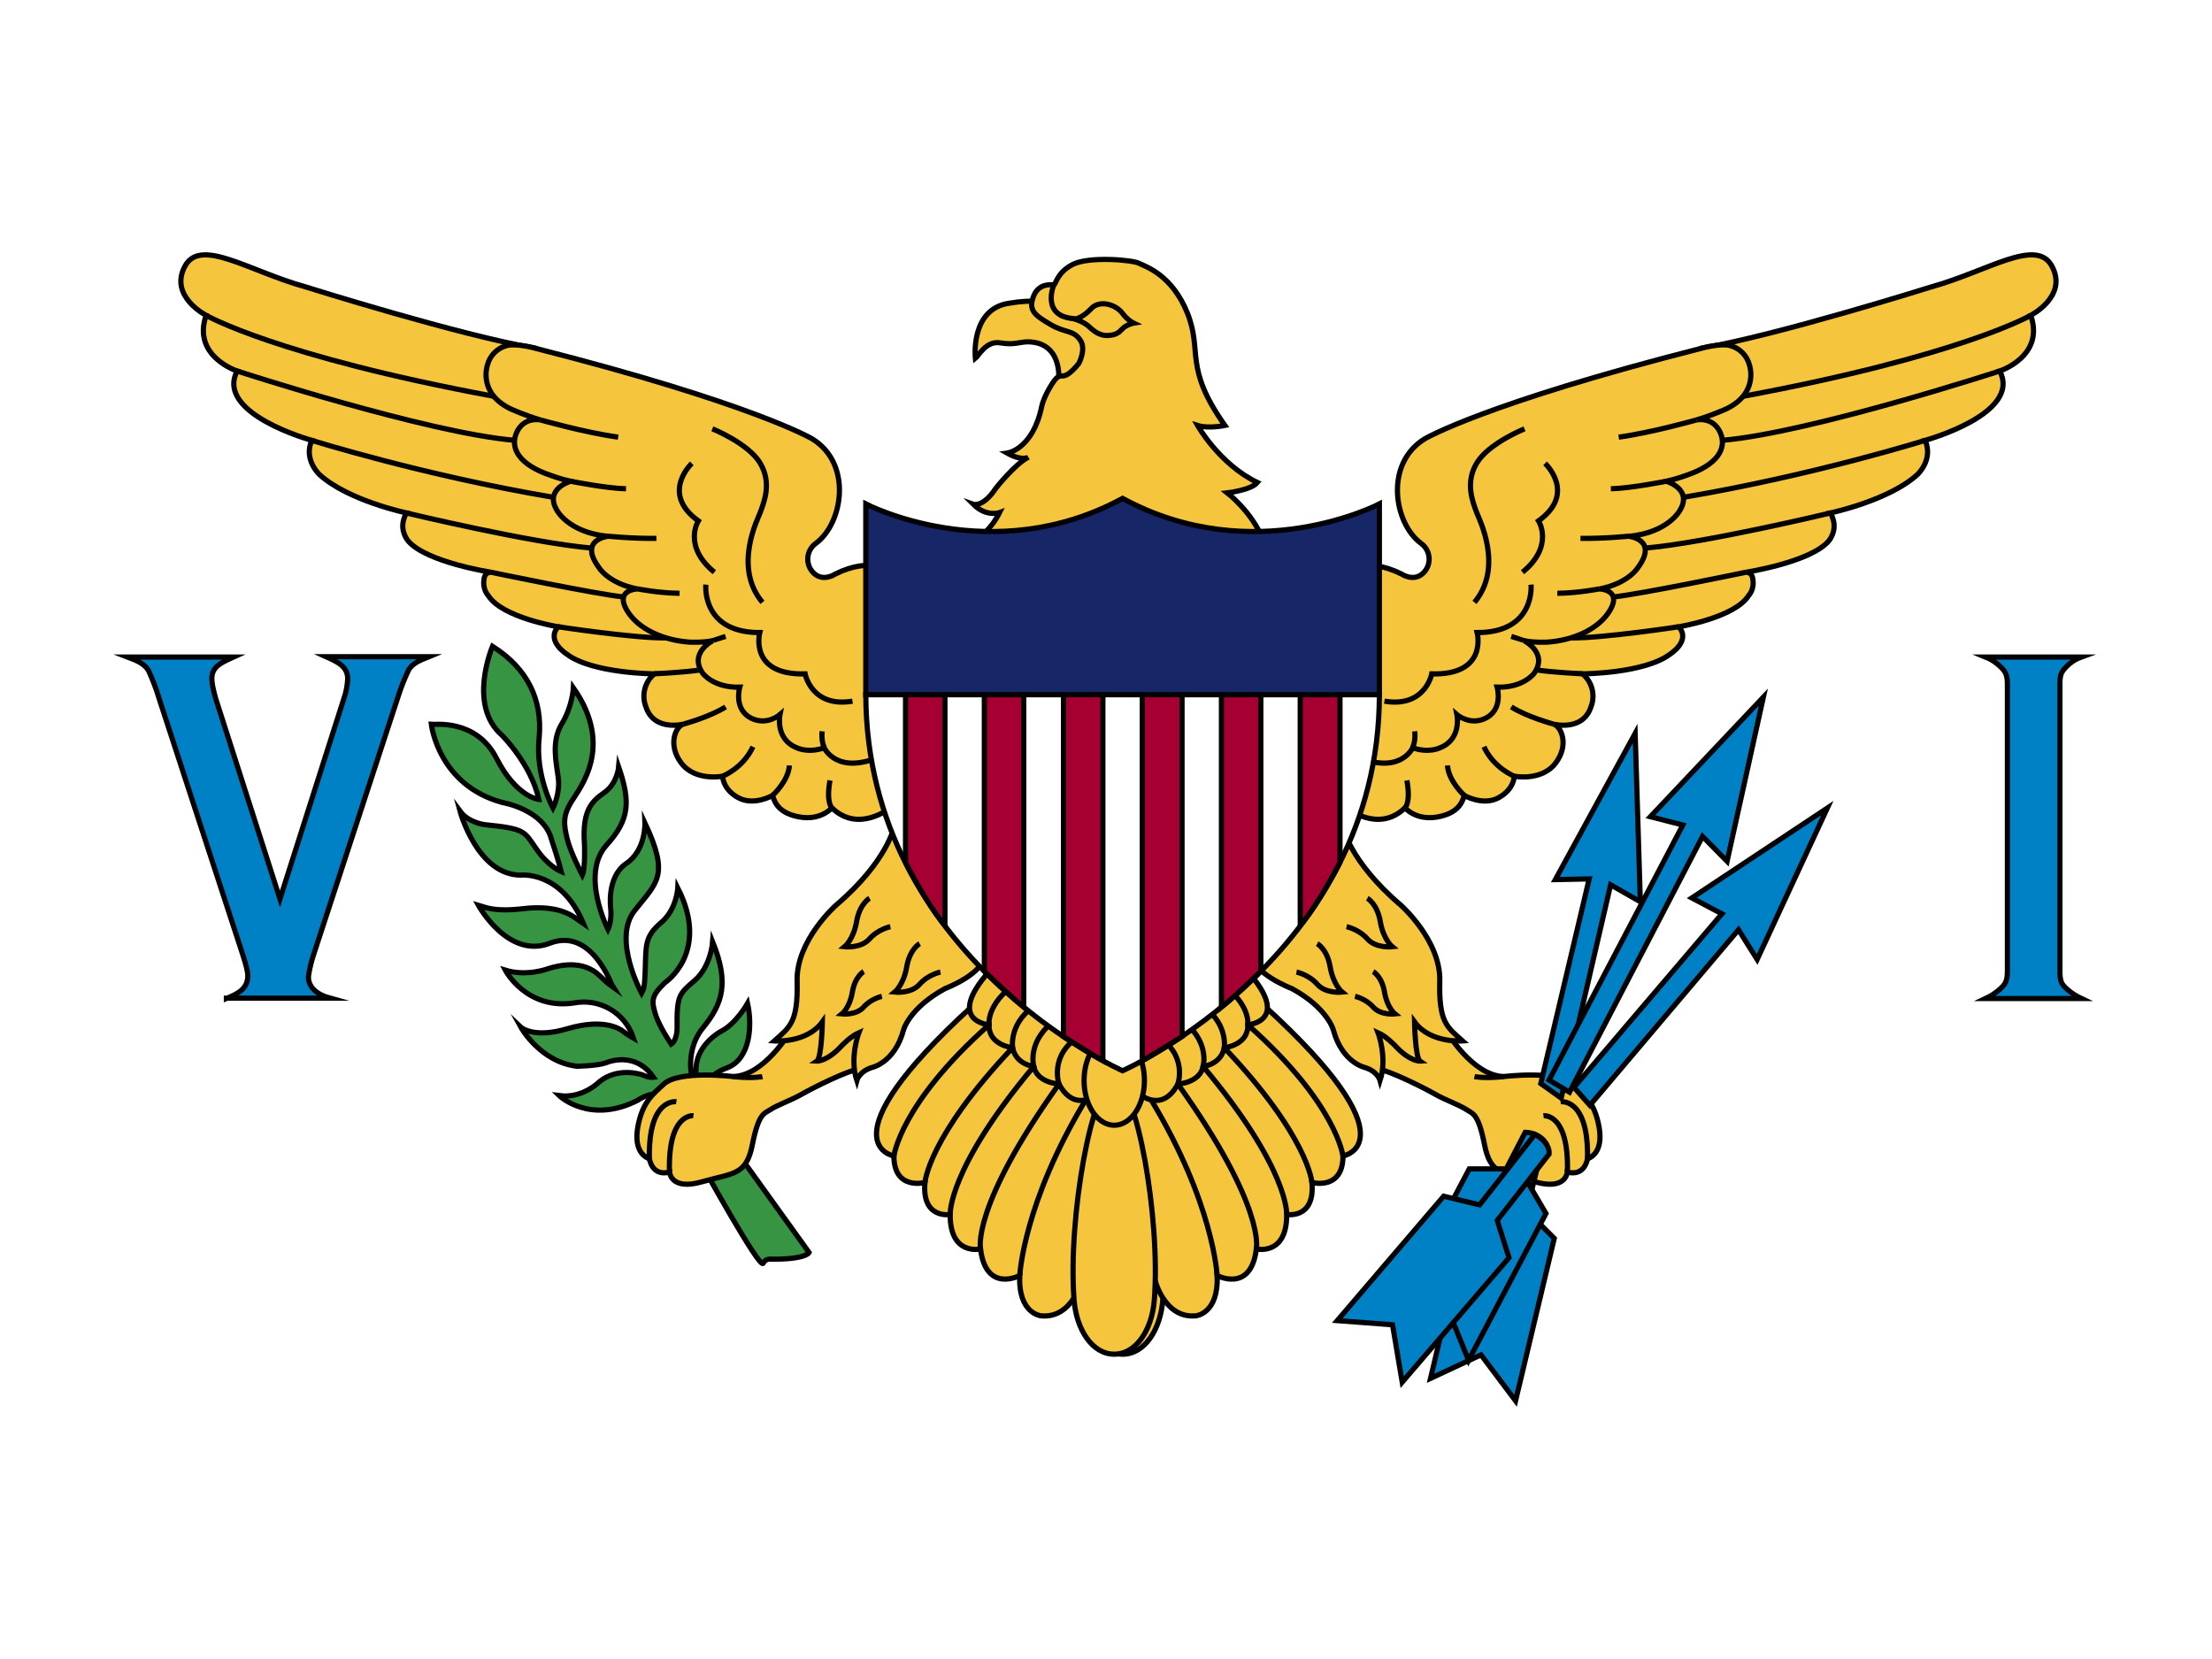
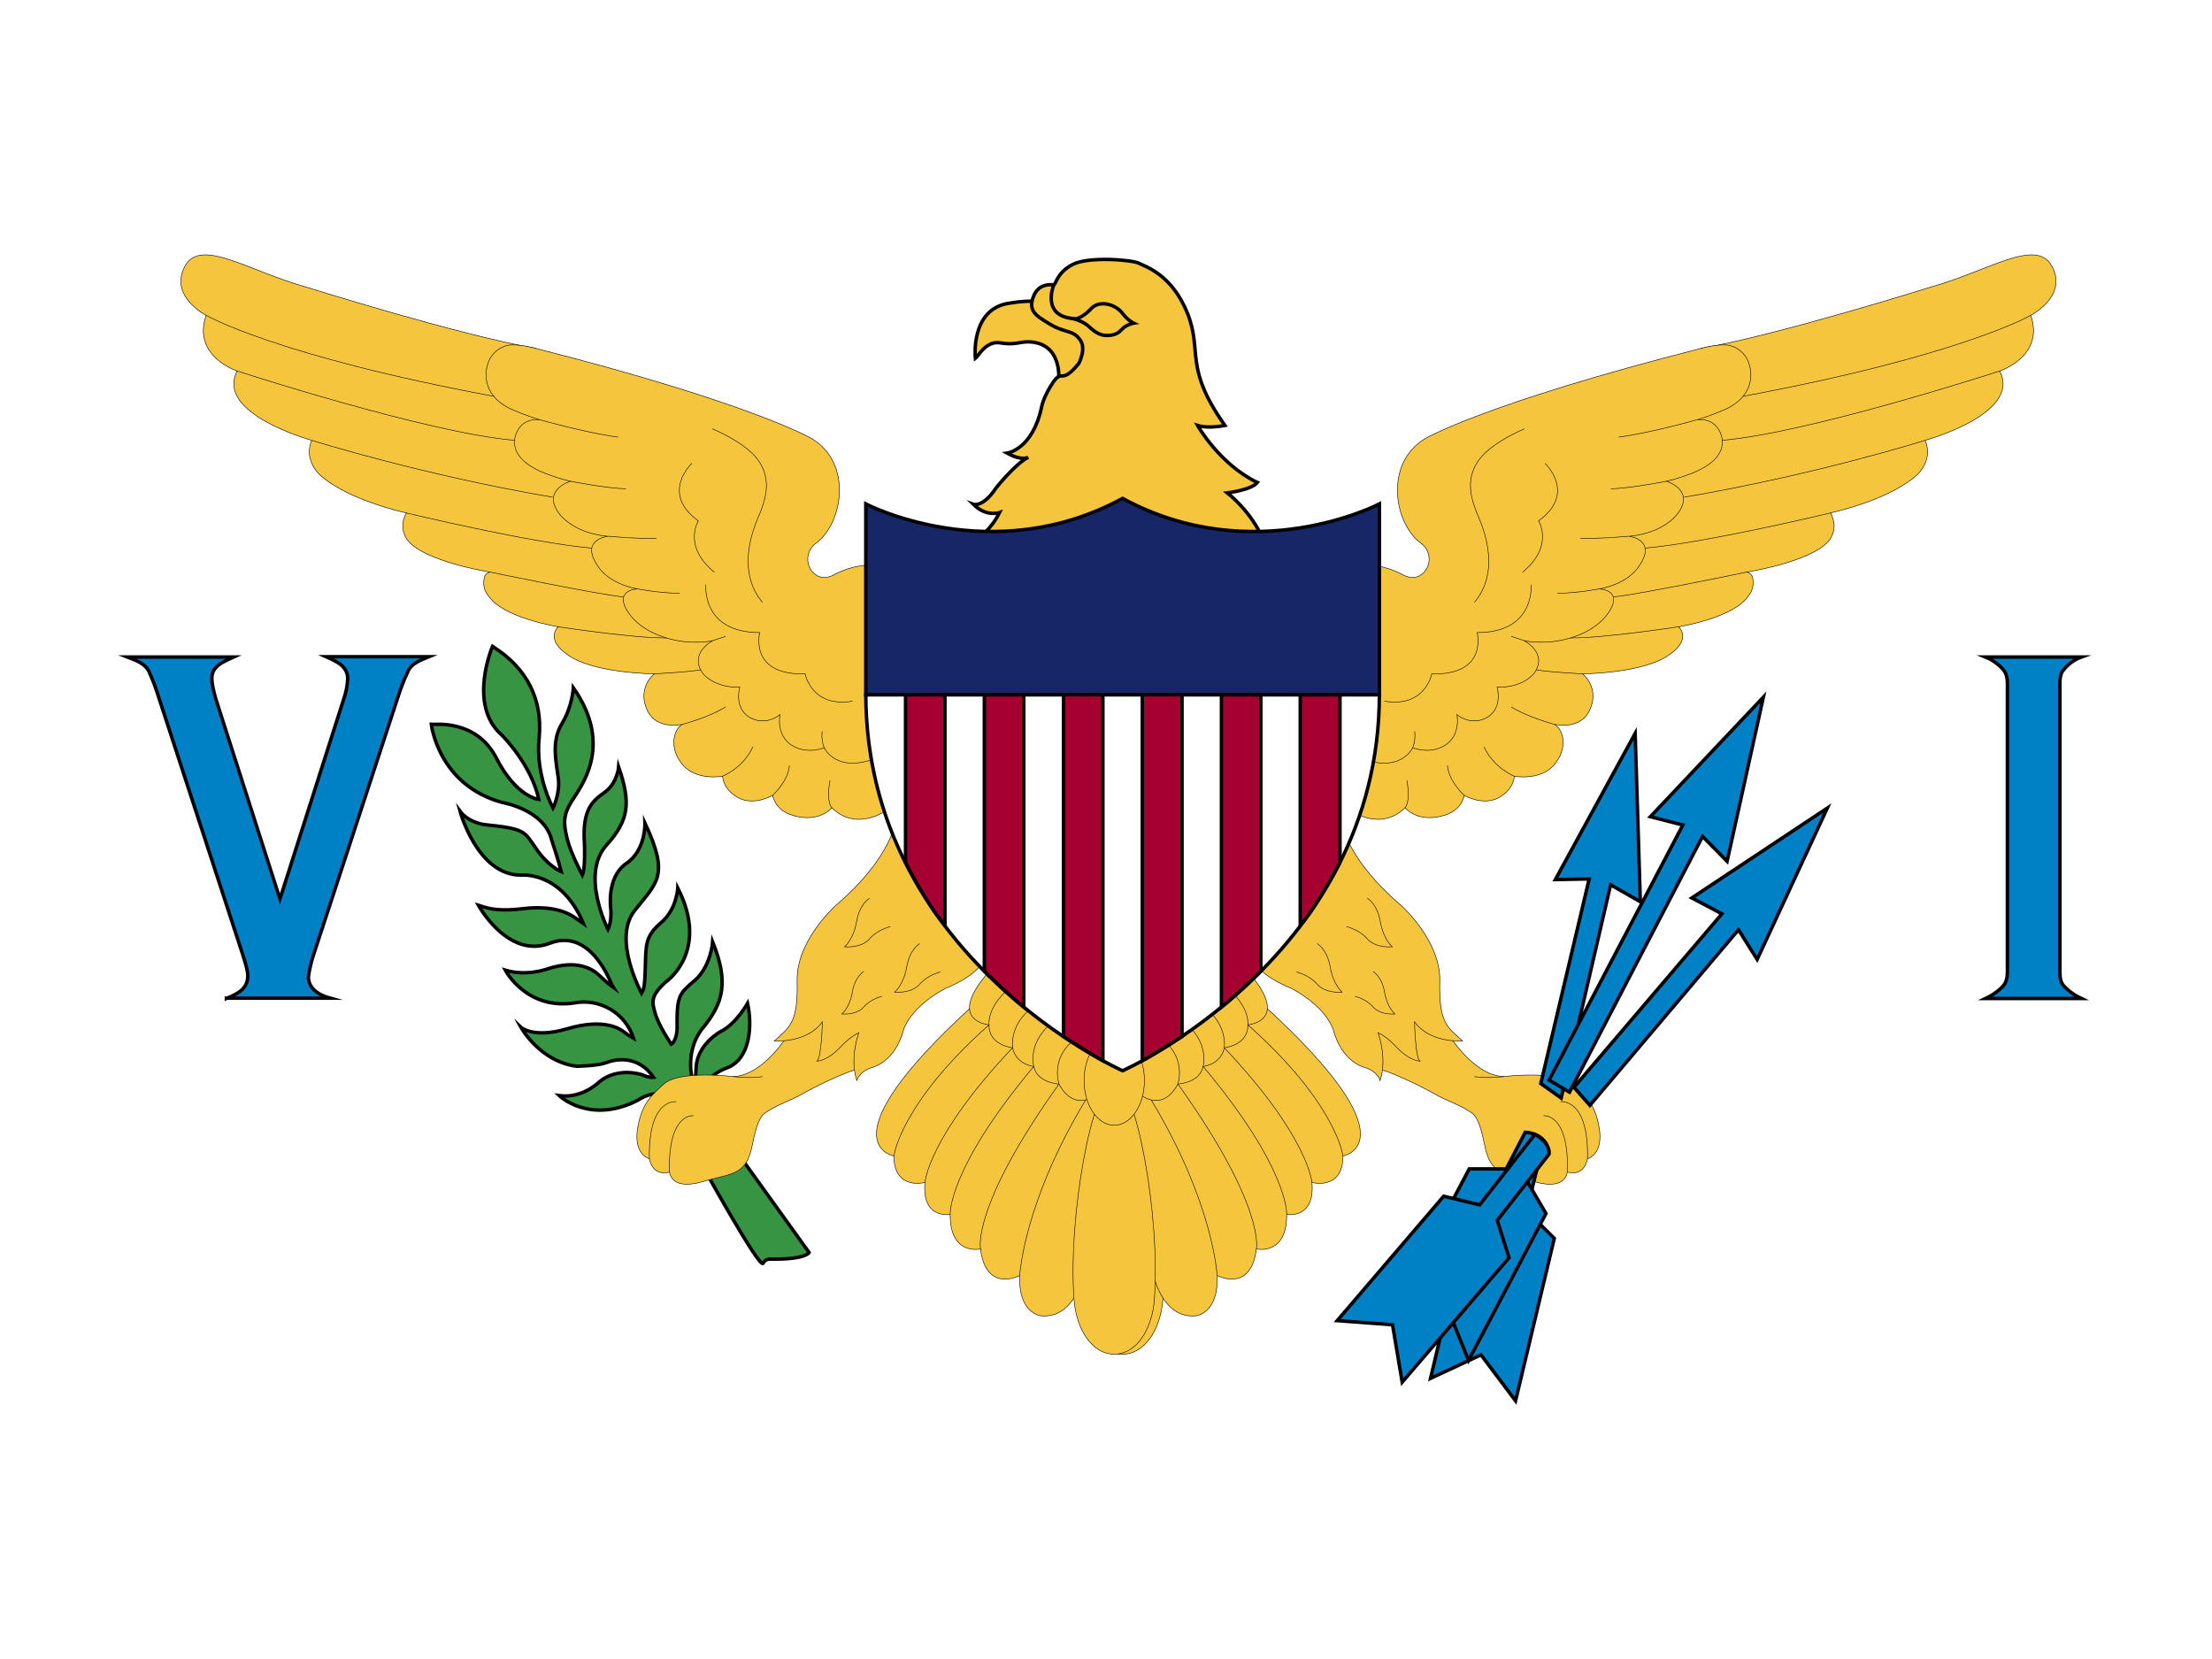
<svg xmlns="http://www.w3.org/2000/svg" xmlns:xlink="http://www.w3.org/1999/xlink" id="flag-icon-css-vi" viewBox="0 0 640 480">
  <path fill="#fff" d="M0 0h640v480H0z" />
-   <path fill="#369443" stroke="#010002" stroke-miterlimit="10" stroke-width="1.5" d="M204.3 315s-.5-3.6 6.2-6.1c6.6-2.6 7.2-12.2 5.8-18.6 0 0-3.4 6-7.7 8.1 0 0-6.8 3.6-7.2 10.4 0 0 0 2.5-.5 4.5-.3 1-3.4-8.6 2.4-15.8 6-7.3 7.6-13.3 2.9-25 0 0-.5 7-5.1 11.1-4.7 4-5.3 4.4-5.2 14 0 0 0 3.4-1.7 4.5 0 0-3.6-5.3-4.6-8.8-1-3.5-1.4-5 2.8-9 0 0 13.2-8.7 3.7-27.4 0 0-.3 6.4-5 10.2-4.5 3.9-4.2 6.4-4.4 13-.2 6.7-.6 6.2-1.1 7.2 0 0-8.5-15.6-2-23.8 6.5-8.3 10.2-10 3-25.4 0 0 .3 8-5.5 11.8-5.7 4-4.4 13-4.4 13s.4 3.5-.8 6c0 0-8.1-15.9-.4-24.4 6.6-7.3 7-12.4 3.5-22.6 0 0-.4 4.7-4 7.3-3.7 2.6-6.6 5.1-5.9 15 0 0 .3 7-.6 9 0 0-3.4-6.4-4.4-10.5-1-4.2-1.3-6.6 1.2-10.7s12.5-16 .6-33c0 0-.3 5.5-3.4 10.5-3 5-1.6 10.9-1 15.4.7 4.5-1.5 8.9-1.5 8.9s-5.2-9.5-4-20.4c1-11-3.4-20-13.5-26.4 0 0-7.3 17 2.7 25.7 0 0 8.5 8.4 10.7 18.6 0 0-6.5-.6-12.3-12-5.9-11.4-18-9.6-18.8-9.7 0 0 2 17.6 20.6 22.6 0 0 12 2 14.2 10.8 0 0 2 6 2.8 9.2 0 0-3.8-1.5-7.3-6.7-3.5-5-3-5.7-14.8-6.9 0 0-4.7-.5-7.2-3.9 0 0 5 18.6 17.7 18.5 0 0 11.6-1.3 18 14l-2.9-2c-1.7-1.1-6-3.3-14.5-2.3s-10.9-.4-13-1c0 0 8.6 15.7 20.7 11 12.2-4.7 18 12.4 18.2 12.7 0 0-1.7-1.2-3.8-3.3-2.2-2.1-6.6-4.7-15-2 0 0-6.1 2.3-12.3.4 0 0 6 11.5 19.8 9.5a15.1 15.1 0 0117.3 10.2s-1.8-1-3-2c-1.3-1-6-3.7-16-.8-10 3-13.6-.4-13.6-.4s5.5 10 16.2 11.3c0 0 6-.1 8.4-1 2.5-1 9.2-2.5 13.8 4.2 0 0-1.3.2-3.2-.7 0 0-7-2.5-12.5 2 0 0-4.8 4.9-11.6 4 0 0 8.8 8.5 22.8 1.3 0 0 4.7-3.4 8.2-.8 3.5 2.7 11.5-2.6 11.5-2.6z" />
-   <g fill="#f4c53d" stroke="#010002" stroke-miterlimit="10" stroke-width="1.5">
+   <path fill="#369443" stroke="#010002" stroke-miterlimit="10" strokeWidth="1.5" d="M204.3 315s-.5-3.6 6.2-6.1c6.6-2.6 7.2-12.2 5.8-18.6 0 0-3.4 6-7.7 8.1 0 0-6.8 3.6-7.2 10.4 0 0 0 2.5-.5 4.5-.3 1-3.4-8.6 2.4-15.8 6-7.3 7.6-13.3 2.9-25 0 0-.5 7-5.1 11.1-4.7 4-5.3 4.4-5.2 14 0 0 0 3.4-1.7 4.5 0 0-3.6-5.3-4.6-8.8-1-3.5-1.4-5 2.8-9 0 0 13.2-8.7 3.7-27.4 0 0-.3 6.4-5 10.2-4.5 3.9-4.2 6.4-4.4 13-.2 6.7-.6 6.2-1.1 7.2 0 0-8.5-15.6-2-23.8 6.5-8.3 10.2-10 3-25.4 0 0 .3 8-5.5 11.8-5.7 4-4.4 13-4.4 13s.4 3.5-.8 6c0 0-8.1-15.9-.4-24.4 6.6-7.3 7-12.4 3.5-22.6 0 0-.4 4.7-4 7.3-3.7 2.6-6.6 5.1-5.9 15 0 0 .3 7-.6 9 0 0-3.4-6.4-4.4-10.5-1-4.2-1.3-6.6 1.2-10.7s12.5-16 .6-33c0 0-.3 5.5-3.4 10.5-3 5-1.6 10.9-1 15.4.7 4.5-1.5 8.9-1.5 8.9s-5.2-9.5-4-20.4c1-11-3.4-20-13.5-26.4 0 0-7.3 17 2.7 25.7 0 0 8.5 8.4 10.7 18.6 0 0-6.5-.6-12.3-12-5.9-11.4-18-9.6-18.8-9.7 0 0 2 17.6 20.6 22.6 0 0 12 2 14.2 10.8 0 0 2 6 2.8 9.2 0 0-3.8-1.5-7.3-6.7-3.5-5-3-5.7-14.8-6.9 0 0-4.7-.5-7.2-3.9 0 0 5 18.6 17.7 18.5 0 0 11.6-1.3 18 14l-2.9-2c-1.7-1.1-6-3.3-14.5-2.3s-10.9-.4-13-1c0 0 8.6 15.7 20.7 11 12.2-4.7 18 12.4 18.2 12.7 0 0-1.7-1.2-3.8-3.3-2.2-2.1-6.6-4.7-15-2 0 0-6.1 2.3-12.3.4 0 0 6 11.5 19.8 9.5a15.1 15.1 0 0117.3 10.2s-1.8-1-3-2c-1.3-1-6-3.7-16-.8-10 3-13.6-.4-13.6-.4s5.5 10 16.2 11.3c0 0 6-.1 8.4-1 2.5-1 9.2-2.5 13.8 4.2 0 0-1.3.2-3.2-.7 0 0-7-2.5-12.5 2 0 0-4.8 4.9-11.6 4 0 0 8.8 8.5 22.8 1.3 0 0 4.7-3.4 8.2-.8 3.5 2.7 11.5-2.6 11.5-2.6z" />
+   <g fill="#f4c53d" stroke="#010002" stroke-miterlimit="10" strokeWidth="1.5">
    <path d="M282.2 103.7s-1.6-14.5 10-16a38 38 0 0118 1.2l5.5 10.6-2 7.2-7.4 3.4s1.3-11-8.8-11.2c-2.6 0-4 1-8.1.3s-6.3 3.8-7.2 4.5z" />
    <path d="M363.8 139.6c-1.8 2.2-8.7 3-8.7 3s7.1 5.5 10.2 13.3c3 7.7-82.4 0-82.4 0s3.8-2.6 6.3-7.6c0 0-3.8 1.4-7.6-2.4 0 0 2.8 1 6.5-4.6 0 0 5.5-7 9.4-9 0 0-1.8 1.2-6.1-1.2 0 0 7.4-1 10-13.5 0 0 .5-2.8 3.3-7 2.8-4 2.2.9 7.4-5.4 0 0 2.4-4.4.3-7-2-2.8-4.3-1.8-8.6-4.4-4.4-2.6-6.3-4-4.8-8s5.3-3.4 5.9-3.4.8-3.5 5.5-5.9 17.4-1.3 19.2-.3c2 1 9.5 3.3 14 14.5 4.4 11.2-1.2 15.4 10.8 32.4 0 0-4.8 1-7.9 0 0 0 6.3 11.2 17.3 16.5z" />
    <path fill="none" d="M311 92.2c-10-.5-6.1-9.8-6.1-9.8" />
    <path d="M328 93.5s-1.7-.8-3.2-2.8c-2-2.7-6.7-4-9.1-1.4 0 0-2.5 2.8-4.8 3 0 0 2.6.7 4.3 2.3 1.7 1.6 3.5 2.8 6.1 2.4 2.6-.3 3-1.7 4.2-2.5 1.3-.8 2.5-1 2.5-1z" />
  </g>
-   <path fill="#369443" stroke="#010002" stroke-miterlimit="10" stroke-width="1.5" d="M202.8 336.5s-.2-6.4 7.8-6.8l23.5 32.7s-.9 2.1-11.5 1.9c0 0-1.2 0-1.8 1.2-.9 2-18-29-18-29z" />
-   <g id="a" fill="#f4c53d" stroke="#010002" stroke-width="10" transform="translate(3.6 26.2) scale(.15055)">
+   <path fill="#369443" stroke="#010002" stroke-miterlimit="10" strokeWidth="1.5" d="M202.8 336.5s-.2-6.4 7.8-6.8l23.5 32.7s-.9 2.1-11.5 1.9c0 0-1.2 0-1.8 1.2-.9 2-18-29-18-29z" />
+   <g id="a" fill="#f4c53d" stroke="#010002" strokeWidth="10" transform="translate(3.6 26.2) scale(.15055)">
    <path d="M1495 1807.9s-49.9 85.6-110.2 87c0 0-103.7-12.6-133 14.5-20.5 18.9-41.4 34.5-50 82.8-8.4 48.3 16.5 58.7 22.4 60.8 0 0 4.6 34.5 38.7 25.5 0 0 2 36 62.2 18.7 60.3-17.3 85.3-11.8 97-71.8 11.9-60.1 22.8-59.1 33.5-66.3 14.4-9.7 41.5-18.8 61.6-30.4 18-10.4 87.2-45.6 110.8-48.3 23.6-2.8 18.4-82.2 18.4-82.2h-61l-29.5-43.5-61 53.2zm192-429.4s-61 49.7-112.2 0c0 0-20.6 24.8-62 17.6-41.2-7.3-48.1-29-52-41.4 0 0-35.8 20.8-66 4.3-30-16.4-30-41.3-30-41.3s-52.5 10.4-79.4-25.2c-26.9-35.5-10.5-70.7 4-74.9 0 0-56.7 14.9-72.2-33.8a56 56 0 0116.4-62.8s-119.4-.6-168.4-38c0 0-40.7-25.6-16.4-52.5 0 0-107.5-17.2-134.4-60 0 0-11.8-11.8-7.9-32.5 0 0 .7-11.7 12.5-12.4 0 0-122.6-19-158-59.4 0 0-17-18.6-8.5-43.5 0 0 1.8-6.5 4.7-11 0 0-111.6-23.5-166.6-73.2 0 0-31.8-28.3-15.4-66.3 0 0-186.5-51-143.3-133.2 0 0-87.2-28.3-59.6-107 0 0-72.1-36.6-40.7-94.6 30.1-55.5 122.6 9.7 232 40 0 0 296.4 93.2 442.3 118l414.6 617.3 241.9 93.2 24.5 172.6z" />
    <path d="M1689.9 923.9s-38.9-29.2-108.2 5.1c0 0-23.3 16.1-41.7-1.5a37.3 37.3 0 014.3-57.5c51.7-38.3 70.8-153.2-7.8-200.9 0 0-114-67.6-532.3-174 0 0-35-9.8-53.8-5.1a52 52 0 00-37.6 37.8S894 581.1 957 611.6c0 0 28.4 13 57.7 21.4 0 0-32.2-7-46 24.8-13 30.4 6 61.5 65 81.5 0 0 16 6.2 38.7 11.7 0 0-50.5 14.5-26.2 55.3 0 0 21.6 42.8 98 50.4 0 0-57 6.2-16.8 60.4 0 0 17.7 29.7 73.4 40.7 0 0-42.2 1.4-21 39.3 21.4 38 71.5 59.4 120.9 62.9 0 0 26.7 1.4 45.4-2.8 0 0-47 23.5-19.4 62.8 0 0 20.3 28 71.1 26.6 0 0-13.1 44 24.1 60.6 29 13 53.1-7.8 53.1-7.8s-9.8 47.1 32.5 63.7c0 0 21.1 10.9 52.6 0 0 0 24 53.9 109.6 16 85.6-37.7 20.2-355.1 20.2-355.1zm5 489.4s-12.5 67.4-112 152.2c0 0-76.8 67.7-74.9 145.7 2 79.5-13.7 88.4-43.9 115.3 0 0 62.3 4.9 92.4-36.6 0 0-1.3 69-10.5 75.3 0 0 19.6 1.2 47.9-29.7 0 0 17-18 32.8-24.9 0 0-18.4 47.7-4 91.9 0 0 4.6-17.3 28.9-24.9 0 0 44-9 61-72.5 0 0 11.1-42 80-79.4 0 0 78-29.4 76-67.8-2-38.5-173.6-244.6-173.6-244.6z" />
    <path stroke-miterlimit="10" d="M2056.5 2282.2s-17.9 78.8-80 72.5c0 0-43.9-4.2-40.6-77.4 0 0-64.9 34.6-75.4-51 0 0-59 13.7-58.3-66.3 0 0-55 9.6-48.5-61.5 0 0-59.7 16-59.7-51 0 0-139.6-23.2 151.4-288.6l259.6 154.6-48.5 368.7z" />
    <path d="M2085.4 1928.3s-43.3 38.4-74.1-19c0 0-42-2-48.5-33.8 0 0-34.1-3.4-40.7-35.9 0 0-46.5-4.8-45.2-44.1 0 0-84.6-6.6 0-102.4 84.6-95.8 228.1 159 228.1 159l-19.6 76.2zm48.2-23.8c42 0 89.5 262 77.2 419.9-4.5 57.3-35.2 104.1-77.2 104.1s-72.6-46.8-77-104.1c-12.4-157.9 35.1-419.9 77-419.9" />
    <ellipse cx="2133.6" cy="1902.5" rx="58" ry="86" />
    <path fill="none" stroke-miterlimit="10" d="M1935.9 2277.3s6.6-138.7 126.8-337.6m-202.2 286.6s-18.7-80.1 150.8-317c0 0-19.7-56.5 40.6-92.8M1802.2 2160s-5.3-86.7 160.6-284.5c0 0-14.7-51 45.4-91.8m-254.5 314.8s6.2-87.6 168.4-258.9c0 0-8-52.4 50-84.9m-278 292.8s11.7-100.1 182.8-252c0 0-5.9-39.4 51.1-79.4" />
    <path fill="none" d="M372.3 432s134.3 77.8 552.9 155.6M431.9 539S795.6 657.6 965 672.2m-389.9 0s213.4 67 463.3 109.3m-281.2 30.3s241 57.9 356.2 67.5M919 925.6s203.9 42.5 255.5 47.6m-125.7 57.3s148.8 22.6 208 21.4m-23.2 69s60.2-2.8 89.1-7.6m-33.4 104.3s51.2-13.8 81.3-33.1m-5.9 133.2s39.4-15.2 58.4-56.6m37.7 93.6s30.4-27.3 32.4-57.7m81.6 81.5s-11.4-9.9-3.6-52.7m-11.1-62.8s-6-12.2-4-31.6m-211-581.3s68.8 27.6 91.7 65.6c23 38 7.9 74.9 0 96-3.9 10.7-52.4 104.2 4.6 171.9M1346 1057s.4-.3 24.6-8m-169.8-91.4s41 8.2 81.3 8.6m-138-109.8s48.2 4.9 93.5 4.2m-165.2-109.8s69.5 13.8 106.8 14.5M1014.7 633s85.7 24.4 149.4 33.1m141.6 50.4s-61.6 57.3 12.5 110.5c0 0-30.8 48.3 30.8 98.7m-16.4 23.8s-9.2 92.2 103.6 92.2c0 0-21.7 82.1 87.2 79.4 0 0 12.4 65.6 91 52.4M1441.3 1895s-17.9 4-56.6 0m-108.8 48.3s-54.4-8.3-51.8 109.8m84.6-82.9s-49.2-6.2-46 108.4m520.7-384.5s-23.6 4.8-40 23.5c-16.3 18.6-47.8 15.1-47.8 15.1s17-13.8 23-48.3c5.8-34.5 24.9-44.9 24.9-44.9m-56.3-32.6s-23.6 4.8-40 23.4c-16.4 18.7-47.9 15.2-47.9 15.2s17-13.8 23-48.3c5.9-34.5 24.9-44.9 24.9-44.9m23.7 188.5s-20.6 4.3-34.9 20.5c-14.3 16.3-41.8 13.3-41.8 13.3s15-12 20-42.2c5.2-30.1 21.8-39.2 21.8-39.2" />
  </g>
-   <use width="100%" height="100%" stroke="#010002" stroke-width="10" transform="matrix(-1 0 0 1 647.2 0)" xlink:href="#a" />
-   <path fill="#0081c6" stroke="#010002" stroke-miterlimit="10" stroke-width="1.5" d="M466 256l-14.3 61.7-5.9-4.2 14-59.2-9.8.2 23.1-42.3 1.5 48.7zm37 13l-43 50.8-4.6-5.2 42.8-50.2-8.7-4.6 39.2-26-20.3 43.8z" />
-   <path fill="#0081c6" stroke="#010002" stroke-miterlimit="10" stroke-width="1.5" d="M492.6 242l-38.5 74-5.9-3.5 38.7-73.8-9.4-2.4 32.7-34.6-10.5 47.5zm-48 96.6l-2.9 11.7 8 8-11.2 47-10-13.3-14.6 6.8 11.1-47 10.4-3 2.6-11.7s3.2-1.2 6.6 1.5z" />
-   <path fill="#0081c6" stroke="#010002" stroke-miterlimit="10" stroke-width="1.5" d="M447.3 330.8l-5.7 10.6 5.7 9.7-22.4 42.5-6.3-15.6-15.9 2.6 22.4-42.4h10.7l5.5-10.6s4 0 6 3.2z" />
-   <path fill="#0081c6" stroke="#010002" stroke-miterlimit="10" stroke-width="1.5" d="M448.2 333.9l-15 19.2 3.4 10.8-30.9 36-2.8-16.6-16-1.2 30.8-36 10.4 2.5 16-20.4s4.4 2.2 4.1 5.7zm-382.7-45c3.6-1.5 6.2-2.9 6.2-6.7 0-1-.5-3-1.5-6.1L46 202a59 59 0 00-3-7.9c-1.1-2-3.2-2.9-6.1-4h30.7c-3.3 1.5-6.4 2.7-6.3 6.3 0 1.3.4 3.2 1.1 5.7l18.6 58 18.5-58a20 20 0 001.1-5.7c0-3.7-3.2-5-6.3-6.4h29.8c-2.7 1.1-5 2-6 4.1a63 63 0 00-3.1 8L90.8 276a37.9 37.9 0 00-1.5 6.1s-1.1 4.7 6.2 6.7h-30zm515.3-7.6v-83.7c0-1.4-.3-2.5-.8-3.3s-2.5-3-5.5-4.2h27.7a11.5 11.5 0 00-5.5 4.2c-.5.8-.7 1.9-.7 3.3v83.7c0 1.5.2 2.6.7 3.4.5.8 2.5 2.8 5.5 4.2h-27.7c3-1.4 5-3.4 5.5-4.2.5-.8.8-1.9.8-3.4z" />
-   <path fill="#fff" stroke="#010002" stroke-width="1.5" d="M324.8 309.8S399 276.9 399.1 201H250.5c.2 76 74.3 108.8 74.3 108.8z" />
-   <path fill="#a60032" stroke="#010002" stroke-width="1.5" d="M262 201v48.5s5.6 11.3 11.4 18.3V201H262zm22.8 0v80s7.2 7 11.4 10.4V201h-11.4zm22.9 0v98.9s8.1 5.2 11.4 7v-106h-11.4zm80 0v48.5s-5.7 11.3-11.5 18.3V201h11.5zm-22.9 0v80s-7.1 7-11.4 10.4V201h11.4zm-22.8 0v98.9s-8.2 5.2-11.5 7v-106H342z" />
-   <path fill="#162667" stroke="#010002" stroke-miterlimit="10" stroke-width="1.5" d="M399.1 145.8s-36.4 19-74.3-1.6c-37.9 20.6-74.3 1.6-74.3 1.6V201h148.6v-55.2z" />
+   <use width="100%" height="100%" stroke="#010002" strokeWidth="10" transform="matrix(-1 0 0 1 647.2 0)" xlink:href="#a" />
+   <path fill="#0081c6" stroke="#010002" stroke-miterlimit="10" strokeWidth="1.5" d="M466 256l-14.3 61.7-5.9-4.2 14-59.2-9.8.2 23.1-42.3 1.5 48.7zm37 13l-43 50.8-4.6-5.2 42.8-50.2-8.7-4.6 39.2-26-20.3 43.8z" />
+   <path fill="#0081c6" stroke="#010002" stroke-miterlimit="10" strokeWidth="1.5" d="M492.6 242l-38.5 74-5.9-3.5 38.7-73.8-9.4-2.4 32.7-34.6-10.5 47.5zm-48 96.6l-2.9 11.7 8 8-11.2 47-10-13.3-14.6 6.8 11.1-47 10.4-3 2.6-11.7s3.2-1.2 6.6 1.5z" />
+   <path fill="#0081c6" stroke="#010002" stroke-miterlimit="10" strokeWidth="1.5" d="M447.3 330.8l-5.7 10.6 5.7 9.7-22.4 42.5-6.3-15.6-15.9 2.6 22.4-42.4h10.7l5.5-10.6s4 0 6 3.2z" />
+   <path fill="#0081c6" stroke="#010002" stroke-miterlimit="10" strokeWidth="1.5" d="M448.2 333.9l-15 19.2 3.4 10.8-30.9 36-2.8-16.6-16-1.2 30.8-36 10.4 2.5 16-20.4s4.4 2.2 4.1 5.7zm-382.7-45c3.6-1.5 6.2-2.9 6.2-6.7 0-1-.5-3-1.5-6.1L46 202a59 59 0 00-3-7.9c-1.1-2-3.2-2.9-6.1-4h30.7c-3.3 1.5-6.4 2.7-6.3 6.3 0 1.3.4 3.2 1.1 5.7l18.6 58 18.5-58a20 20 0 001.1-5.7c0-3.7-3.2-5-6.3-6.4h29.8c-2.7 1.1-5 2-6 4.1a63 63 0 00-3.1 8L90.8 276a37.9 37.9 0 00-1.5 6.1s-1.1 4.7 6.2 6.7h-30zm515.3-7.6v-83.7c0-1.4-.3-2.5-.8-3.3s-2.5-3-5.5-4.2h27.7a11.5 11.5 0 00-5.5 4.2c-.5.8-.7 1.9-.7 3.3v83.7c0 1.5.2 2.6.7 3.4.5.8 2.5 2.8 5.5 4.2h-27.7c3-1.4 5-3.4 5.5-4.2.5-.8.8-1.9.8-3.4z" />
+   <path fill="#fff" stroke="#010002" strokeWidth="1.5" d="M324.8 309.8S399 276.9 399.1 201H250.5c.2 76 74.3 108.8 74.3 108.8z" />
+   <path fill="#a60032" stroke="#010002" strokeWidth="1.5" d="M262 201v48.5s5.6 11.3 11.4 18.3V201H262zm22.8 0v80s7.2 7 11.4 10.4V201h-11.4zm22.9 0v98.9s8.1 5.2 11.4 7v-106h-11.4zm80 0v48.5s-5.7 11.3-11.5 18.3V201h11.5zm-22.9 0v80s-7.1 7-11.4 10.4V201h11.4zm-22.8 0v98.9s-8.2 5.2-11.5 7v-106H342z" />
+   <path fill="#162667" stroke="#010002" stroke-miterlimit="10" strokeWidth="1.5" d="M399.1 145.8s-36.4 19-74.3-1.6c-37.9 20.6-74.3 1.6-74.3 1.6V201h148.6v-55.2z" />
</svg>
